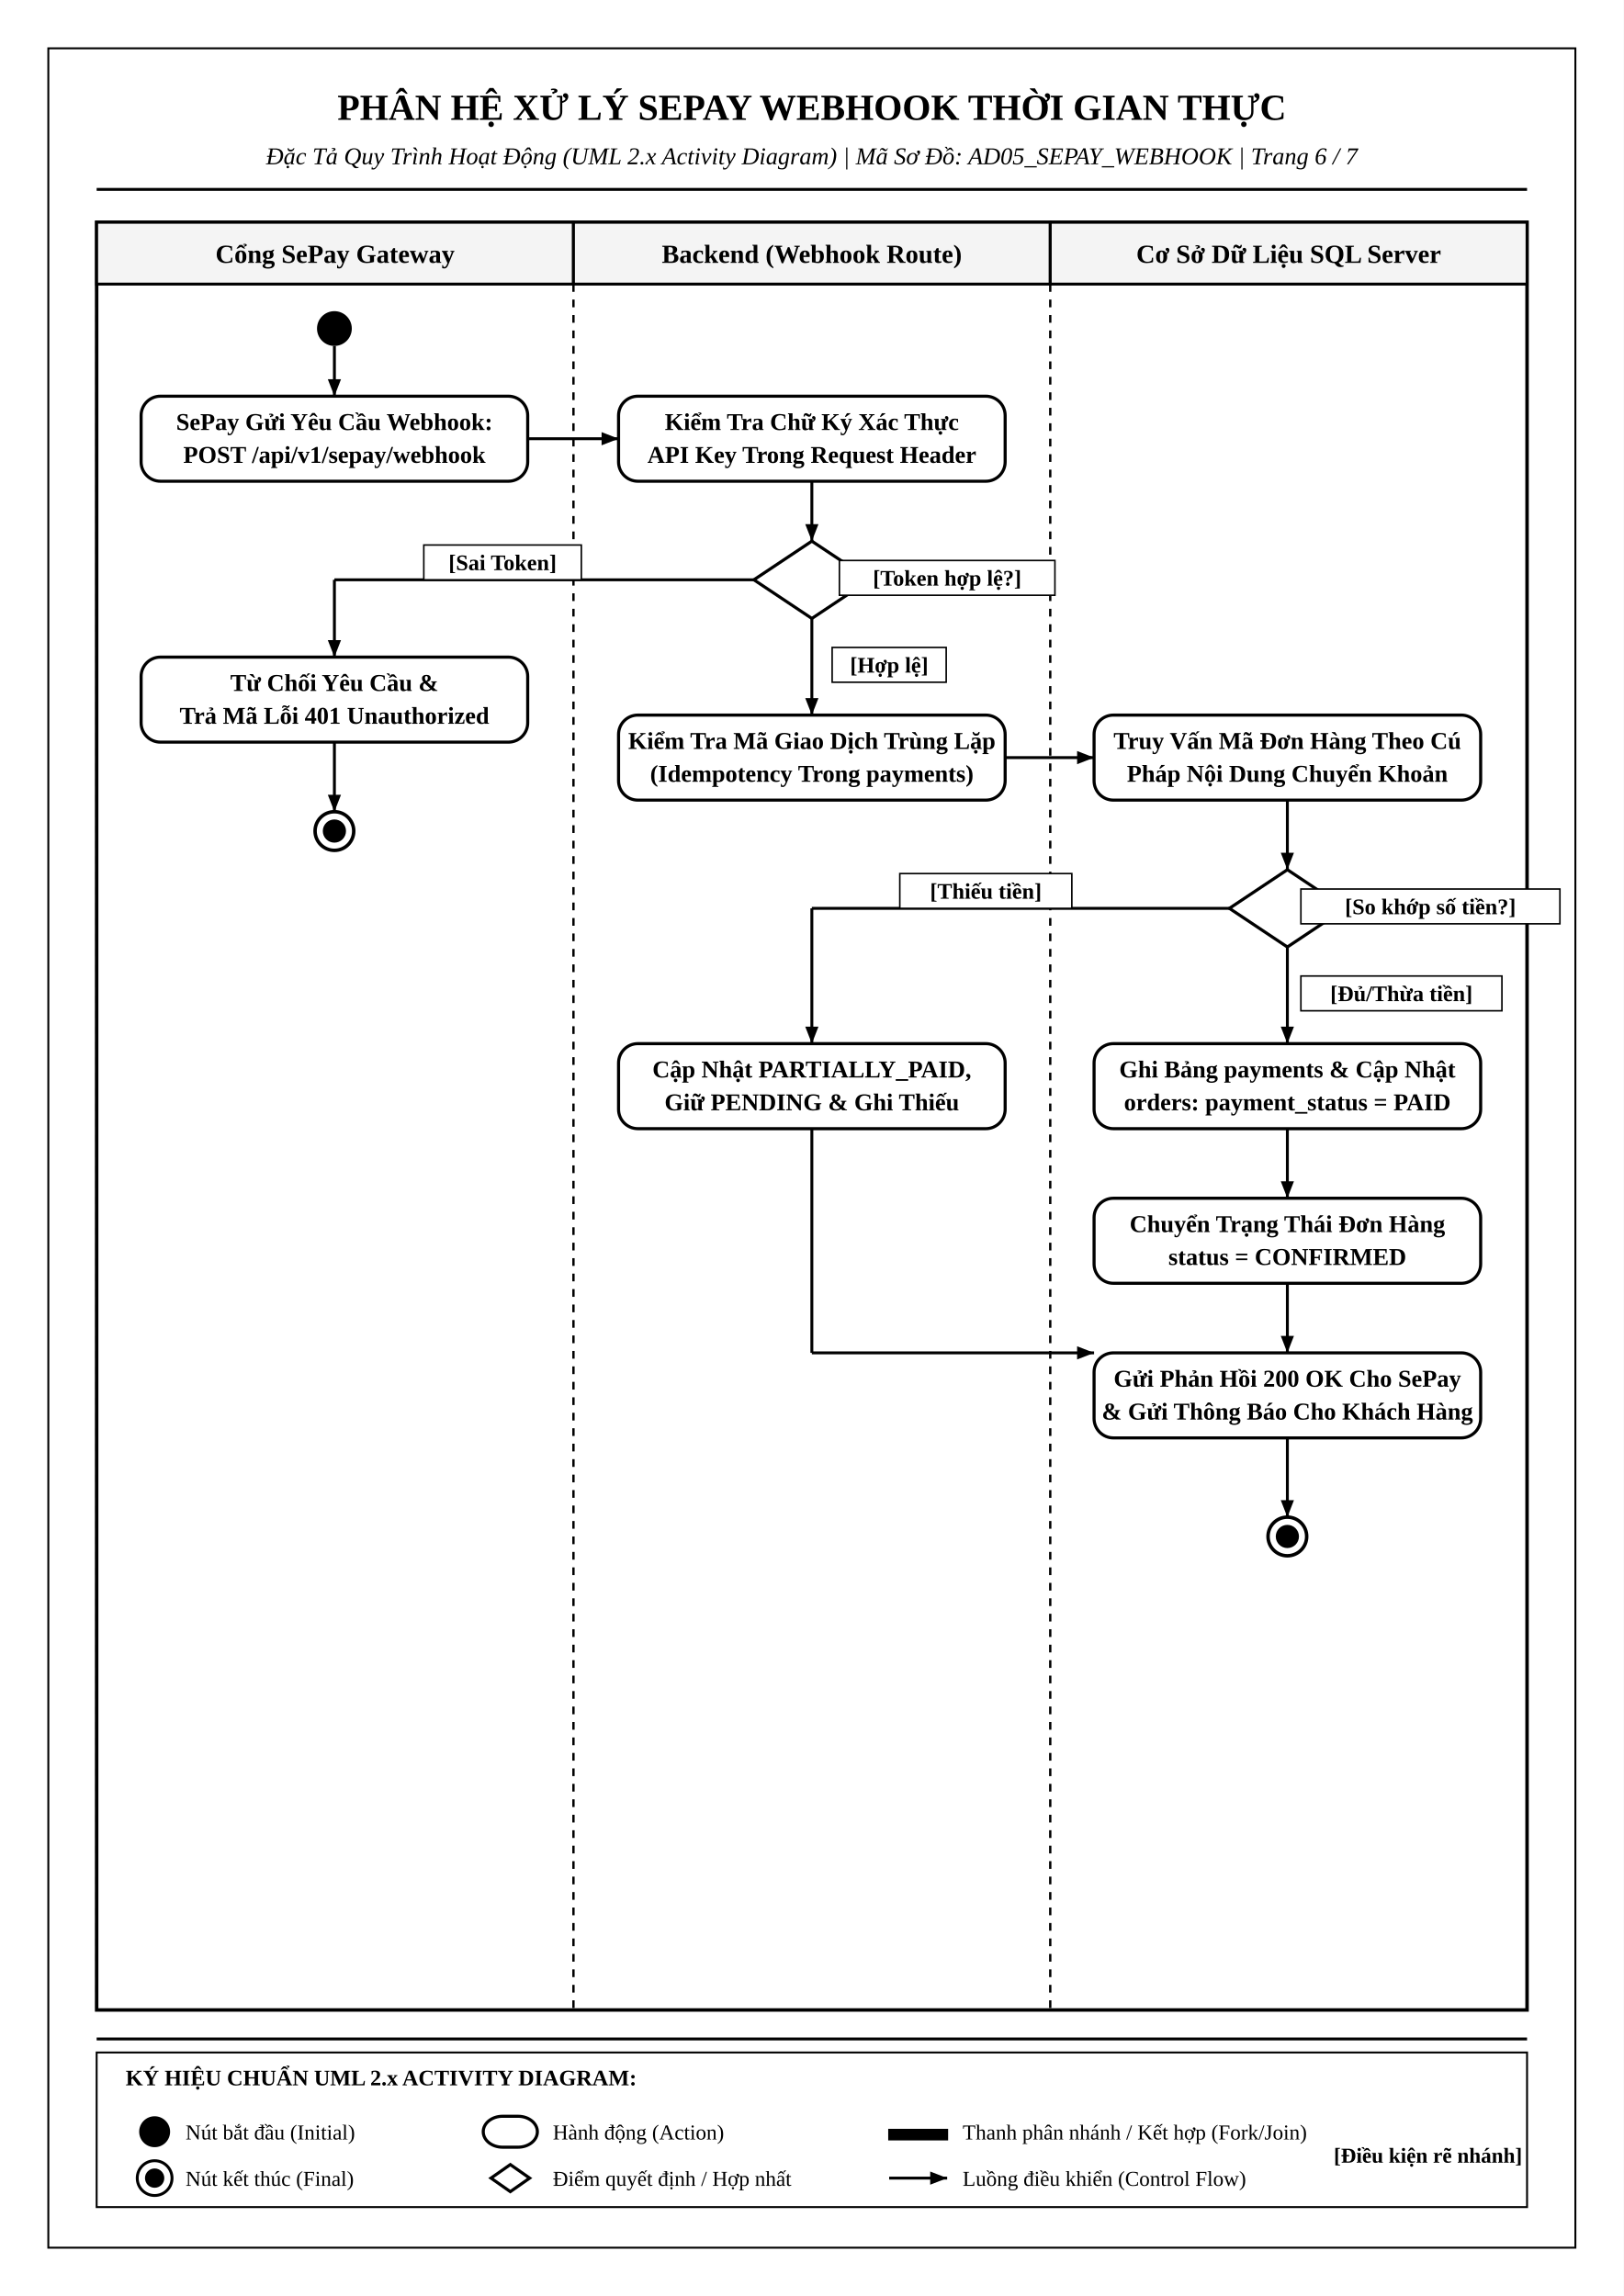
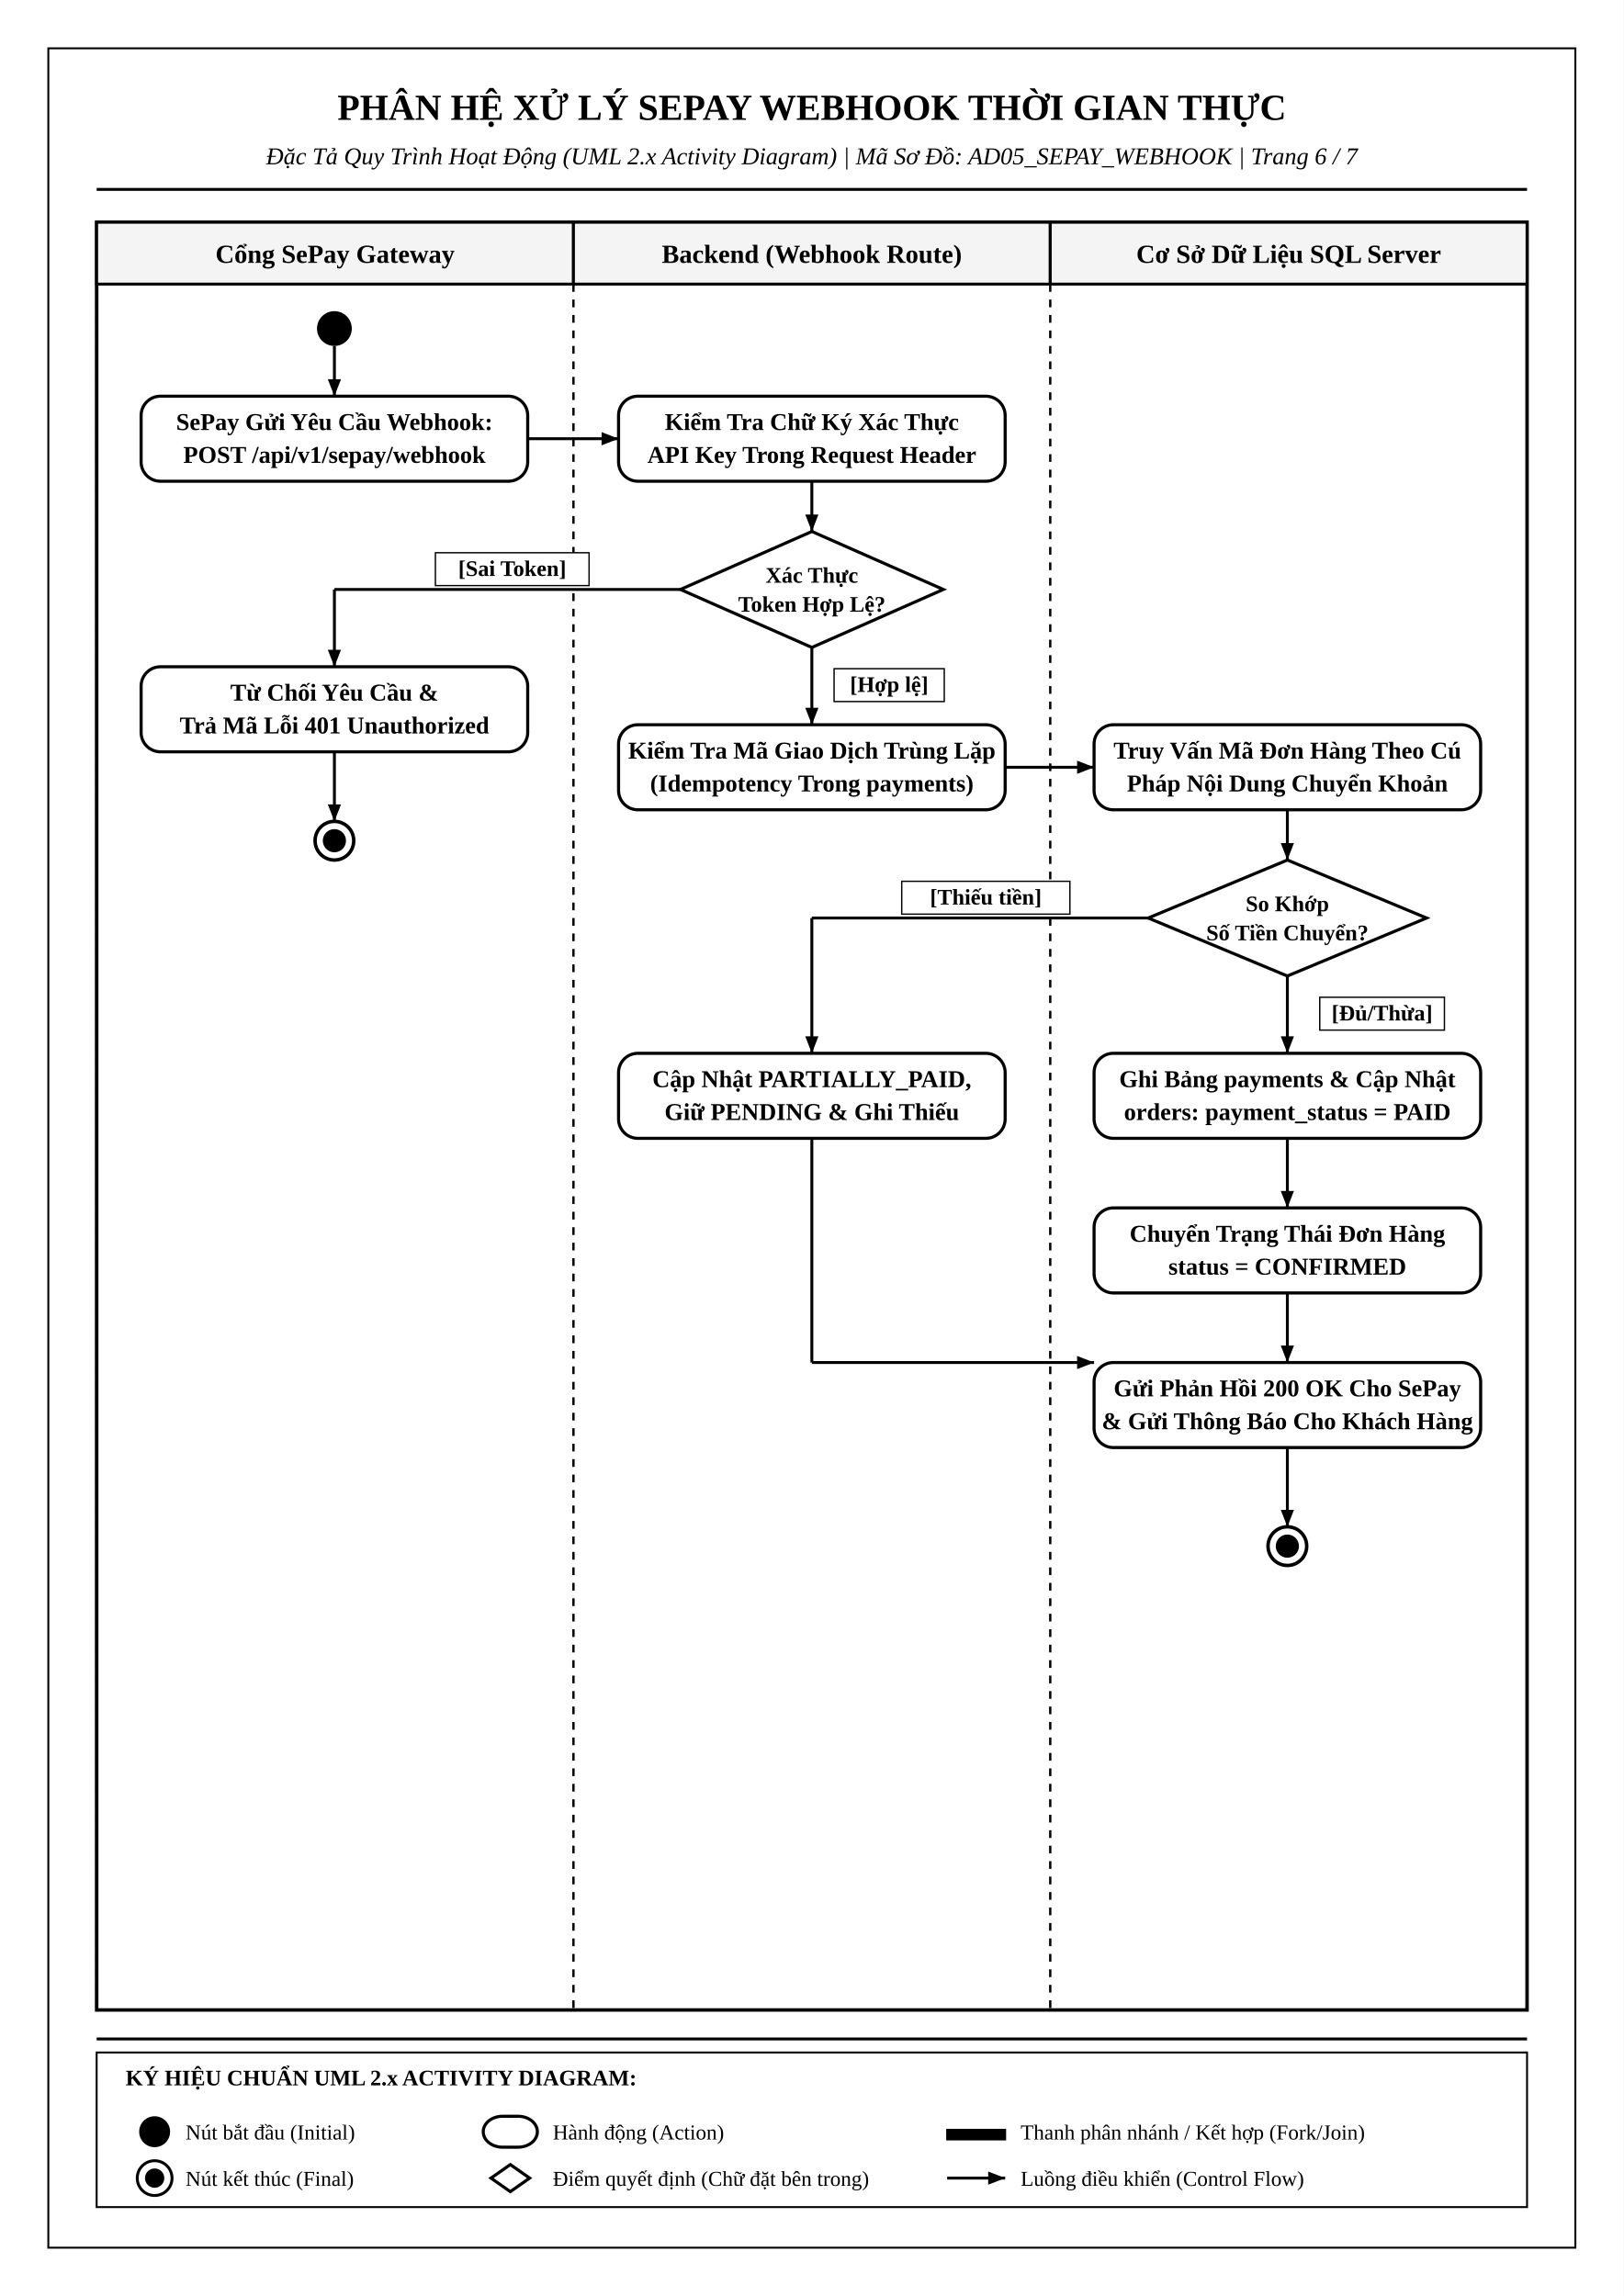
<svg xmlns="http://www.w3.org/2000/svg" viewBox="0 0 840 1188" width="840" height="1188">
  <defs>
    <style>
      .title { font-family: 'Times New Roman', serif; font-size: 19px; font-weight: bold; fill: #000000; text-anchor: middle; }
      .subtitle { font-family: 'Times New Roman', serif; font-size: 12.5px; font-style: italic; fill: #000000; text-anchor: middle; }
      .act-txt { font-family: 'Times New Roman', serif; font-size: 12.5px; font-weight: bold; fill: #000000; text-anchor: middle; }
+       .dec-txt { font-family: 'Times New Roman', serif; font-size: 11.5px; font-weight: bold; fill: #000000; text-anchor: middle; }
      .guard-txt { font-family: 'Times New Roman', serif; font-size: 11.5px; font-weight: bold; fill: #000000; text-anchor: middle; }
      .leg-lbl { font-family: 'Times New Roman', serif; font-size: 11px; fill: #000000; }
      .line { stroke: #000000; stroke-width: 1.5; fill: none; }
      .action-rect { fill: #FFFFFF; stroke: #000000; stroke-width: 1.6; rx: 10px; ry: 10px; }
      .decision-diamond { fill: #FFFFFF; stroke: #000000; stroke-width: 1.6; }
      .sync-bar { fill: #000000; stroke: #000000; }
    </style>
    <marker id="arrow" viewBox="0 0 10 10" refX="9" refY="5" markerWidth="6.5" markerHeight="6.5" orient="auto">
      <path d="M 0 1.5 L 9 5 L 0 8.5 Z" fill="#000000" />
    </marker>
  </defs>
  <rect x="0" y="0" width="840" height="1188" fill="#FFFFFF" />
  <rect x="25" y="25" width="790" height="1138" fill="none" stroke="#000000" stroke-width="1" />
  <text x="420.0" y="62" class="title">PHÂN HỆ XỬ LÝ SEPAY WEBHOOK THỜI GIAN THỰC</text>
  <text x="420.0" y="85" class="subtitle">Đặc Tả Quy Trình Hoạt Động (UML 2.x Activity Diagram) | Mã Sơ Đồ: AD05_SEPAY_WEBHOOK | Trang 6 / 7</text>
  <line x1="50" y1="98" x2="790" y2="98" class="line" />
  <rect x="50" y="115" width="740" height="925" fill="none" stroke="#000000" stroke-width="1.8" />
  <rect x="50.0" y="115" width="246.667" height="32" fill="#F4F4F4" stroke="#000000" stroke-width="1.5" />
  <text x="173.333" y="136" font-family="'Times New Roman', serif" font-size="13.5px" font-weight="bold" fill="#000000" text-anchor="middle">Cổng SePay Gateway</text>
  <line x1="50.0" y1="147" x2="50.0" y2="1040" stroke="#000000" stroke-width="1.2" stroke-dasharray="4,4" />
  <rect x="296.667" y="115" width="246.667" height="32" fill="#F4F4F4" stroke="#000000" stroke-width="1.5" />
  <text x="420" y="136" font-family="'Times New Roman', serif" font-size="13.5px" font-weight="bold" fill="#000000" text-anchor="middle">Backend (Webhook Route)</text>
  <line x1="296.667" y1="147" x2="296.667" y2="1040" stroke="#000000" stroke-width="1.2" stroke-dasharray="4,4" />
  <rect x="543.333" y="115" width="246.667" height="32" fill="#F4F4F4" stroke="#000000" stroke-width="1.5" />
  <text x="666.667" y="136" font-family="'Times New Roman', serif" font-size="13.5px" font-weight="bold" fill="#000000" text-anchor="middle">Cơ Sở Dữ Liệu SQL Server</text>
  <line x1="543.333" y1="147" x2="543.333" y2="1040" stroke="#000000" stroke-width="1.2" stroke-dasharray="4,4" />
  <line x1="790" y1="147" x2="790" y2="1040" stroke="#000000" stroke-width="1.2" />
  <circle cx="173" cy="170" r="9" fill="#000000" />
  <line x1="173" y1="179" x2="173" y2="205" class="line" marker-end="url(#arrow)" />
  <rect x="73" y="205" width="200" height="44" class="action-rect" />
  <text x="173.0" y="222.5" class="act-txt">SePay Gửi Yêu Cầu Webhook:</text>
  <text x="173.0" y="239.5" class="act-txt">POST /api/v1/sepay/webhook</text>
  <line x1="273" y1="227" x2="320" y2="227" class="line" marker-end="url(#arrow)" />
  <rect x="320" y="205" width="200" height="44" class="action-rect" />
  <text x="420.0" y="222.5" class="act-txt">Kiểm Tra Chữ Ký Xác Thực</text>
  <text x="420.0" y="239.5" class="act-txt">API Key Trong Request Header</text>
-   <line x1="420" y1="249" x2="420" y2="280" class="line" marker-end="url(#arrow)" />
-   <polygon points="420,280 450,300 420,320 390,300" class="decision-diamond" />
-   <rect x="434.25" y="290" width="111.5" height="18" fill="#FFFFFF" stroke="#000000" stroke-width="0.8" />
-   <text x="490" y="303" class="guard-txt">[Token hợp lệ?]</text>
-   <line x1="390" y1="300" x2="173" y2="300" class="line" />
-   <line x1="173" y1="300" x2="173" y2="340" class="line" marker-end="url(#arrow)" />
-   <rect x="219.25" y="282" width="81.5" height="18" fill="#FFFFFF" stroke="#000000" stroke-width="0.8" />
-   <text x="260" y="295" class="guard-txt">[Sai Token]</text>
-   <rect x="73" y="340" width="200" height="44" class="action-rect" />
-   <text x="173.0" y="357.5" class="act-txt">Từ Chối Yêu Cầu &amp;</text>
-   <text x="173.0" y="374.5" class="act-txt">Trả Mã Lỗi 401 Unauthorized</text>
-   <line x1="173" y1="384" x2="173" y2="420" class="line" marker-end="url(#arrow)" />
-   <circle cx="173" cy="430" r="10" fill="none" stroke="#000000" stroke-width="1.8" />
-   <circle cx="173" cy="430" r="6" fill="#000000" />
-   <line x1="420" y1="320" x2="420" y2="370" class="line" marker-end="url(#arrow)" />
-   <rect x="430.5" y="335" width="59.0" height="18" fill="#FFFFFF" stroke="#000000" stroke-width="0.8" />
-   <text x="460" y="348" class="guard-txt">[Hợp lệ]</text>
-   <rect x="320" y="370" width="200" height="44" class="action-rect" />
-   <text x="420.0" y="387.5" class="act-txt">Kiểm Tra Mã Giao Dịch Trùng Lặp</text>
-   <text x="420.0" y="404.5" class="act-txt">(Idempotency Trong payments)</text>
-   <line x1="520" y1="392" x2="566" y2="392" class="line" marker-end="url(#arrow)" />
-   <rect x="566" y="370" width="200" height="44" class="action-rect" />
-   <text x="666.0" y="387.5" class="act-txt">Truy Vấn Mã Đơn Hàng Theo Cú</text>
-   <text x="666.0" y="404.5" class="act-txt">Pháp Nội Dung Chuyển Khoản</text>
-   <line x1="666" y1="414" x2="666" y2="450" class="line" marker-end="url(#arrow)" />
-   <polygon points="666,450 696,470 666,490 636,470" class="decision-diamond" />
-   <rect x="673.0" y="460" width="134.0" height="18" fill="#FFFFFF" stroke="#000000" stroke-width="0.8" />
-   <text x="740" y="473" class="guard-txt">[So khớp số tiền?]</text>
-   <line x1="666" y1="490" x2="666" y2="540" class="line" marker-end="url(#arrow)" />
-   <rect x="673.0" y="505" width="104.0" height="18" fill="#FFFFFF" stroke="#000000" stroke-width="0.8" />
-   <text x="725" y="518" class="guard-txt">[Đủ/Thừa tiền]</text>
-   <rect x="566" y="540" width="200" height="44" class="action-rect" />
-   <text x="666.0" y="557.5" class="act-txt">Ghi Bảng payments &amp; Cập Nhật</text>
-   <text x="666.0" y="574.5" class="act-txt">orders: payment_status = PAID</text>
-   <line x1="666" y1="584" x2="666" y2="620" class="line" marker-end="url(#arrow)" />
-   <rect x="566" y="620" width="200" height="44" class="action-rect" />
-   <text x="666.0" y="637.5" class="act-txt">Chuyển Trạng Thái Đơn Hàng</text>
-   <text x="666.0" y="654.5" class="act-txt">status = CONFIRMED</text>
-   <line x1="666" y1="664" x2="666" y2="700" class="line" marker-end="url(#arrow)" />
-   <line x1="636" y1="470" x2="420" y2="470" class="line" />
-   <line x1="420" y1="470" x2="420" y2="540" class="line" marker-end="url(#arrow)" />
-   <rect x="465.5" y="452" width="89.0" height="18" fill="#FFFFFF" stroke="#000000" stroke-width="0.8" />
-   <text x="510" y="465" class="guard-txt">[Thiếu tiền]</text>
-   <rect x="320" y="540" width="200" height="44" class="action-rect" />
-   <text x="420.0" y="557.5" class="act-txt">Cập Nhật PARTIALLY_PAID,</text>
-   <text x="420.0" y="574.5" class="act-txt">Giữ PENDING &amp; Ghi Thiếu</text>
-   <line x1="420" y1="584" x2="420" y2="700" class="line" />
-   <line x1="420" y1="700" x2="566" y2="700" class="line" marker-end="url(#arrow)" />
-   <rect x="566" y="700" width="200" height="44" class="action-rect" />
-   <text x="666.0" y="717.5" class="act-txt">Gửi Phản Hồi 200 OK Cho SePay</text>
-   <text x="666.0" y="734.5" class="act-txt">&amp; Gửi Thông Báo Cho Khách Hàng</text>
-   <line x1="666" y1="744" x2="666" y2="785" class="line" marker-end="url(#arrow)" />
-   <circle cx="666" cy="795" r="10" fill="none" stroke="#000000" stroke-width="1.8" />
-   <circle cx="666" cy="795" r="6" fill="#000000" />
+   <line x1="420" y1="249" x2="420" y2="275" class="line" marker-end="url(#arrow)" />
+   <polygon points="420,275 488,305 420,335 352,305" class="decision-diamond" />
+   <text x="420" y="301.5" class="dec-txt">Xác Thực</text>
+   <text x="420" y="316.5" class="dec-txt">Token Hợp Lệ?</text>
+   <line x1="352" y1="305" x2="173" y2="305" class="line" />
+   <line x1="173" y1="305" x2="173" y2="345" class="line" marker-end="url(#arrow)" />
+   <rect x="225.25" y="286" width="79.5" height="17" fill="#FFFFFF" stroke="#000000" stroke-width="0.7" />
+   <text x="265" y="298" class="guard-txt">[Sai Token]</text>
+   <rect x="73" y="345" width="200" height="44" class="action-rect" />
+   <text x="173.0" y="362.5" class="act-txt">Từ Chối Yêu Cầu &amp;</text>
+   <text x="173.0" y="379.5" class="act-txt">Trả Mã Lỗi 401 Unauthorized</text>
+   <line x1="173" y1="389" x2="173" y2="425" class="line" marker-end="url(#arrow)" />
+   <circle cx="173" cy="435" r="10" fill="none" stroke="#000000" stroke-width="1.8" />
+   <circle cx="173" cy="435" r="6" fill="#000000" />
+   <line x1="420" y1="335" x2="420" y2="375" class="line" marker-end="url(#arrow)" />
+   <rect x="431.5" y="346" width="57.0" height="17" fill="#FFFFFF" stroke="#000000" stroke-width="0.7" />
+   <text x="460" y="358" class="guard-txt">[Hợp lệ]</text>
+   <rect x="320" y="375" width="200" height="44" class="action-rect" />
+   <text x="420.0" y="392.5" class="act-txt">Kiểm Tra Mã Giao Dịch Trùng Lặp</text>
+   <text x="420.0" y="409.5" class="act-txt">(Idempotency Trong payments)</text>
+   <line x1="520" y1="397" x2="566" y2="397" class="line" marker-end="url(#arrow)" />
+   <rect x="566" y="375" width="200" height="44" class="action-rect" />
+   <text x="666.0" y="392.5" class="act-txt">Truy Vấn Mã Đơn Hàng Theo Cú</text>
+   <text x="666.0" y="409.5" class="act-txt">Pháp Nội Dung Chuyển Khoản</text>
+   <line x1="666" y1="419" x2="666" y2="445" class="line" marker-end="url(#arrow)" />
+   <polygon points="666,445 738,475 666,505 594,475" class="decision-diamond" />
+   <text x="666" y="471.5" class="dec-txt">So Khớp</text>
+   <text x="666" y="486.5" class="dec-txt">Số Tiền Chuyển?</text>
+   <line x1="666" y1="505" x2="666" y2="545" class="line" marker-end="url(#arrow)" />
+   <rect x="682.75" y="516" width="64.5" height="17" fill="#FFFFFF" stroke="#000000" stroke-width="0.7" />
+   <text x="715" y="528" class="guard-txt">[Đủ/Thừa]</text>
+   <rect x="566" y="545" width="200" height="44" class="action-rect" />
+   <text x="666.0" y="562.5" class="act-txt">Ghi Bảng payments &amp; Cập Nhật</text>
+   <text x="666.0" y="579.5" class="act-txt">orders: payment_status = PAID</text>
+   <line x1="666" y1="589" x2="666" y2="625" class="line" marker-end="url(#arrow)" />
+   <rect x="566" y="625" width="200" height="44" class="action-rect" />
+   <text x="666.0" y="642.5" class="act-txt">Chuyển Trạng Thái Đơn Hàng</text>
+   <text x="666.0" y="659.5" class="act-txt">status = CONFIRMED</text>
+   <line x1="666" y1="669" x2="666" y2="705" class="line" marker-end="url(#arrow)" />
+   <line x1="594" y1="475" x2="420" y2="475" class="line" />
+   <line x1="420" y1="475" x2="420" y2="545" class="line" marker-end="url(#arrow)" />
+   <rect x="466.5" y="456" width="87.0" height="17" fill="#FFFFFF" stroke="#000000" stroke-width="0.7" />
+   <text x="510" y="468" class="guard-txt">[Thiếu tiền]</text>
+   <rect x="320" y="545" width="200" height="44" class="action-rect" />
+   <text x="420.0" y="562.5" class="act-txt">Cập Nhật PARTIALLY_PAID,</text>
+   <text x="420.0" y="579.5" class="act-txt">Giữ PENDING &amp; Ghi Thiếu</text>
+   <line x1="420" y1="589" x2="420" y2="705" class="line" />
+   <line x1="420" y1="705" x2="566" y2="705" class="line" marker-end="url(#arrow)" />
+   <rect x="566" y="705" width="200" height="44" class="action-rect" />
+   <text x="666.0" y="722.5" class="act-txt">Gửi Phản Hồi 200 OK Cho SePay</text>
+   <text x="666.0" y="739.5" class="act-txt">&amp; Gửi Thông Báo Cho Khách Hàng</text>
+   <line x1="666" y1="749" x2="666" y2="790" class="line" marker-end="url(#arrow)" />
+   <circle cx="666" cy="800" r="10" fill="none" stroke="#000000" stroke-width="1.8" />
+   <circle cx="666" cy="800" r="6" fill="#000000" />
  <line x1="50" y1="1055" x2="790" y2="1055" class="line" />
  <rect x="50" y="1062" width="740" height="80" fill="#FFFFFF" stroke="#000000" stroke-width="1" />
  <text x="65" y="1079" font-family="'Times New Roman', serif" font-size="11.5px" font-weight="bold" fill="#000000">KÝ HIỆU CHUẨN UML 2.x ACTIVITY DIAGRAM:</text>
  <circle cx="80" cy="1103" r="8" fill="#000000" />
  <text x="96" y="1107" class="leg-lbl">Nút bắt đầu (Initial)</text>
  <circle cx="80" cy="1127" r="9" fill="none" stroke="#000000" stroke-width="1.5" />
  <circle cx="80" cy="1127" r="5" fill="#000000" />
  <text x="96" y="1131" class="leg-lbl">Nút kết thúc (Final)</text>
  <rect x="250" y="1095" width="28" height="16" class="action-rect" />
  <text x="286" y="1107" class="leg-lbl">Hành động (Action)</text>
  <polygon points="264,1120 274,1127 264,1134 254,1127" class="decision-diamond" />
-   <text x="286" y="1131" class="leg-lbl">Điểm quyết định / Hợp nhất</text>
-   <rect x="460" y="1102" width="30" height="5" class="sync-bar" />
-   <text x="498" y="1107" class="leg-lbl">Thanh phân nhánh / Kết hợp (Fork/Join)</text>
-   <line x1="460" y1="1127" x2="490" y2="1127" class="line" marker-end="url(#arrow)" />
-   <text x="498" y="1131" class="leg-lbl">Luồng điều khiển (Control Flow)</text>
-   <text x="690" y="1119" class="leg-lbl" font-weight="bold">[Điều kiện rẽ nhánh]</text>
+   <text x="286" y="1131" class="leg-lbl">Điểm quyết định (Chữ đặt bên trong)</text>
+   <rect x="490" y="1102" width="30" height="5" class="sync-bar" />
+   <text x="528" y="1107" class="leg-lbl">Thanh phân nhánh / Kết hợp (Fork/Join)</text>
+   <line x1="490" y1="1127" x2="520" y2="1127" class="line" marker-end="url(#arrow)" />
+   <text x="528" y="1131" class="leg-lbl">Luồng điều khiển (Control Flow)</text>
</svg>
